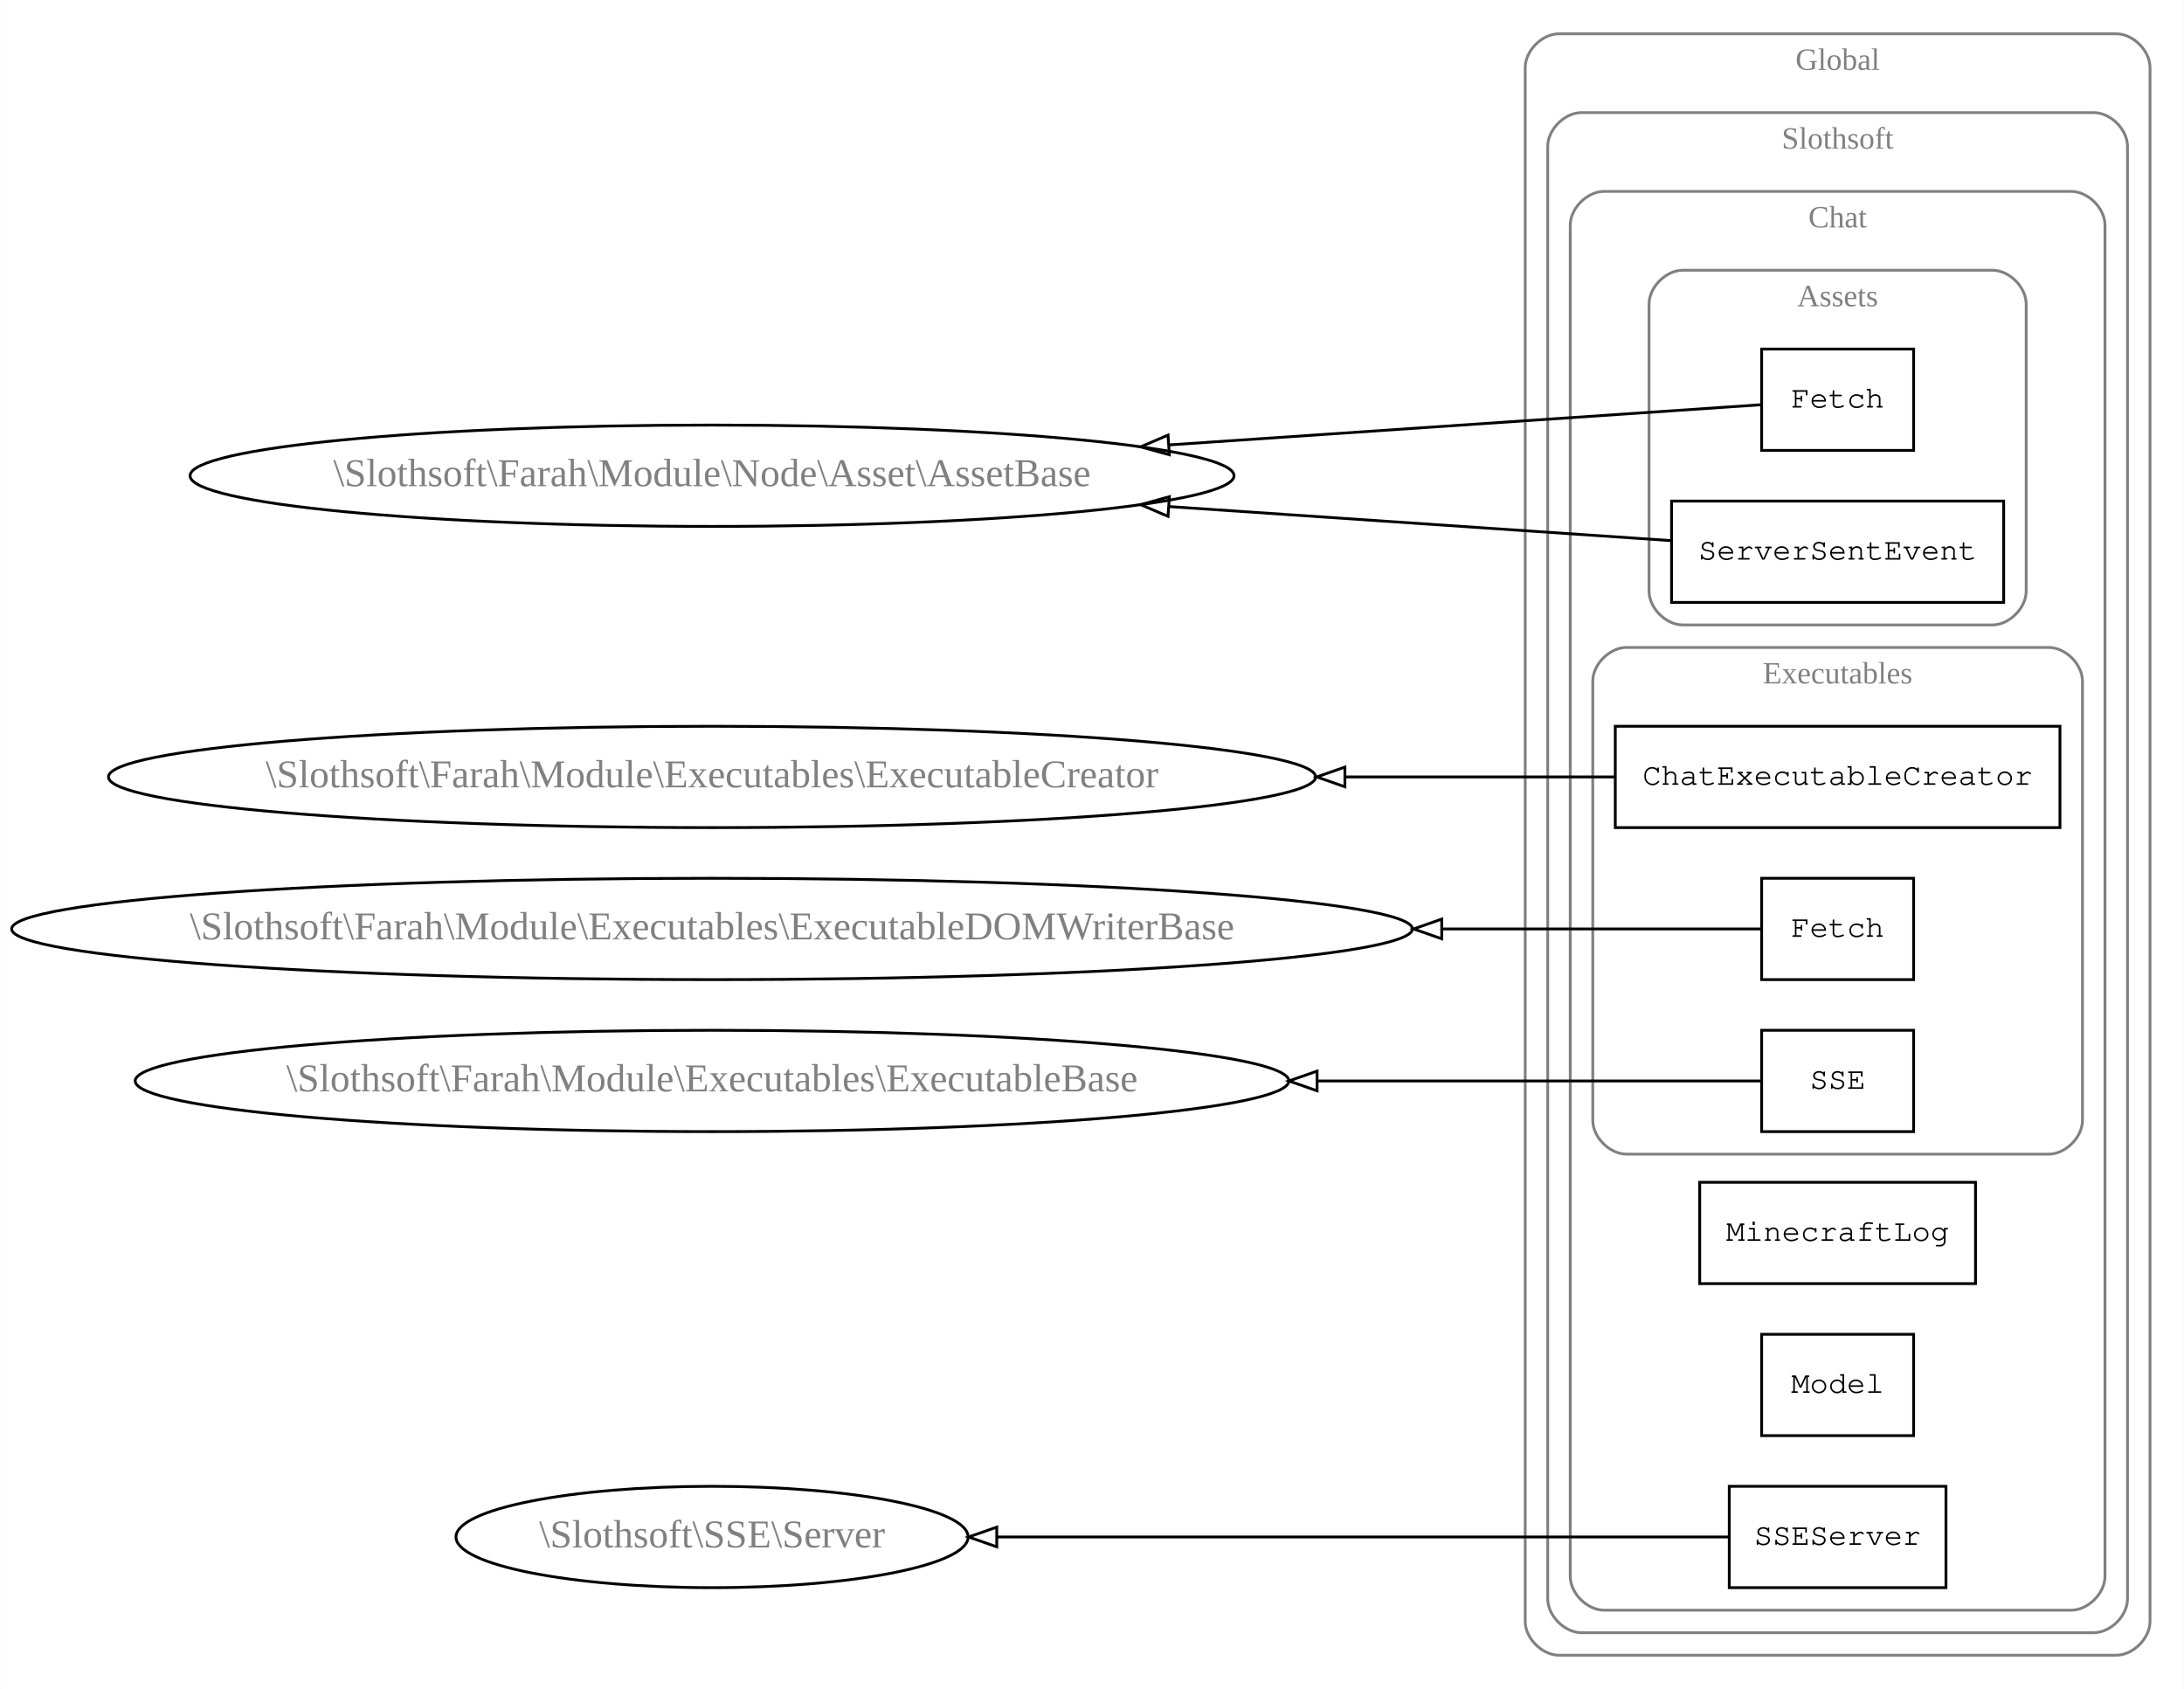
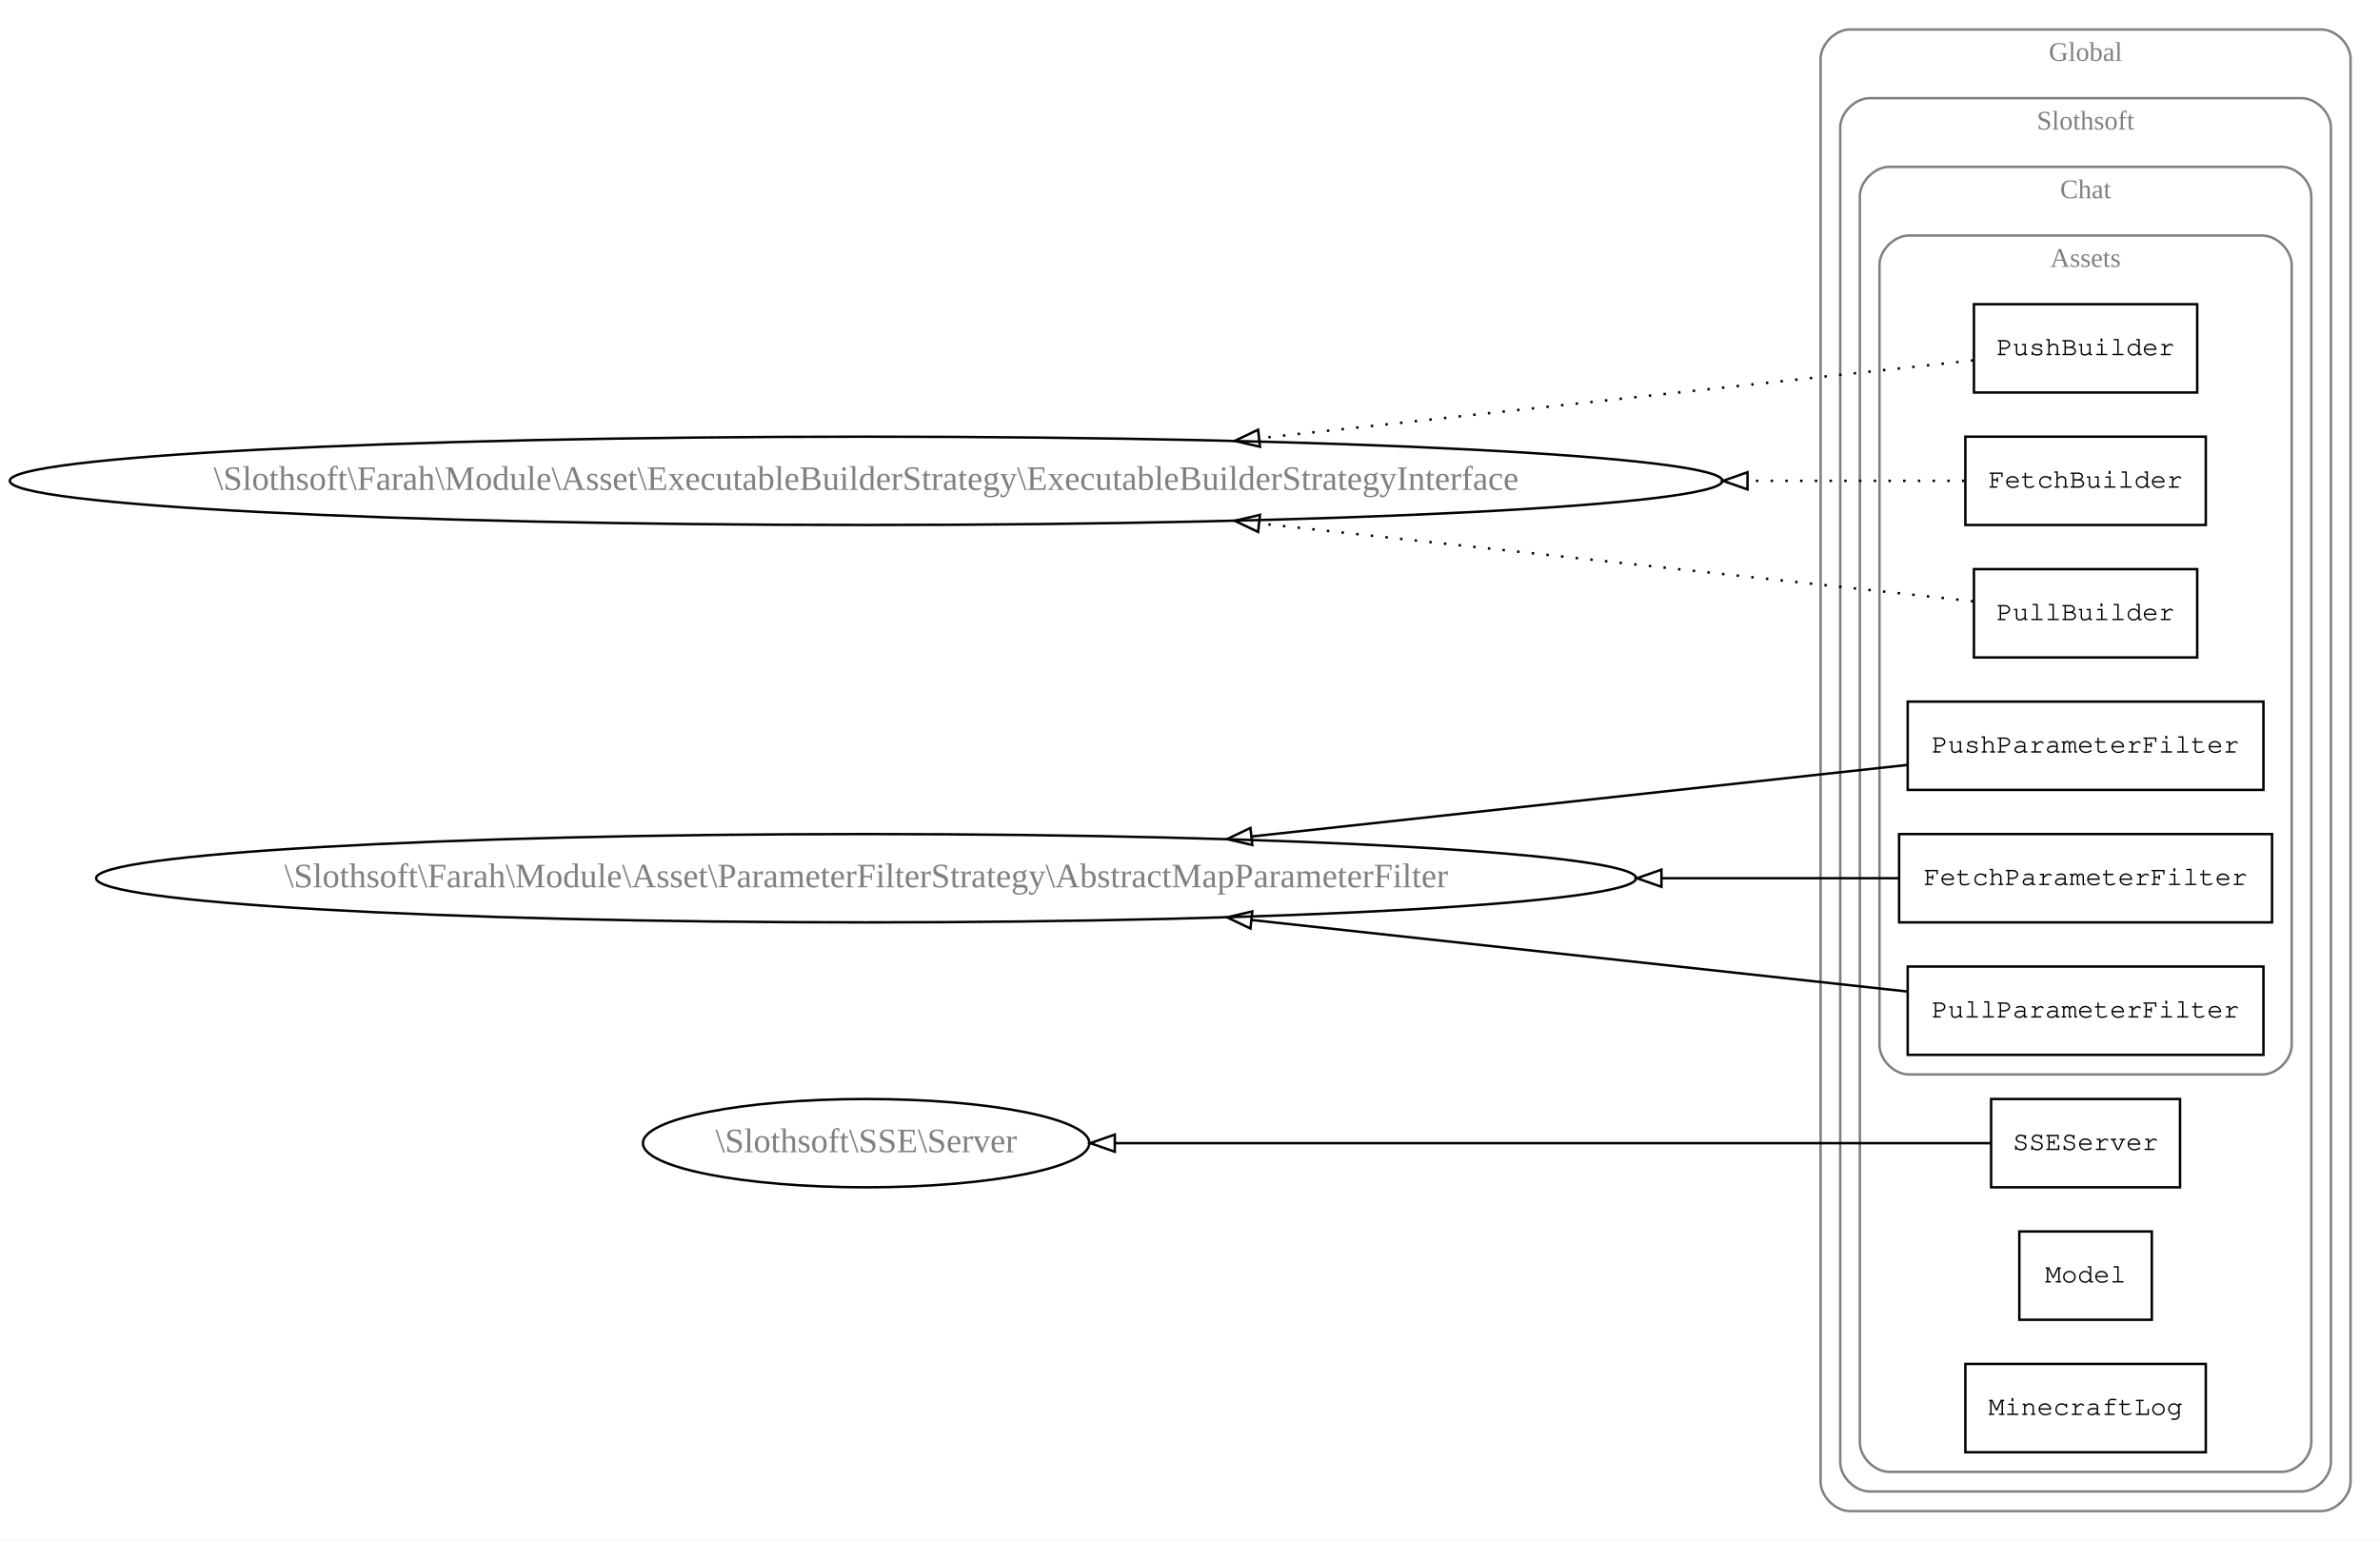
- <svg xmlns="http://www.w3.org/2000/svg" width="776pt" height="600pt" viewBox="0.00 0.00 775.86 600.00">
-   <g id="graph0" class="graph" transform="scale(1 1) rotate(0) translate(4 596)">
-     <polygon fill="white" stroke="none" points="-4,4 -4,-596 771.856,-596 771.856,4 -4,4" />
+ <svg xmlns="http://www.w3.org/2000/svg" width="970pt" height="628pt" viewBox="0.00 0.00 970.04 628.00">
+   <g id="graph0" class="graph" transform="scale(1 1) rotate(0) translate(4 624)">
+     <polygon fill="white" stroke="none" points="-4,4 -4,-624 966.038,-624 966.038,4 -4,4" />
    <g id="clust1" class="cluster">
-       <path fill="none" stroke="gray" d="M549.856,-8C549.856,-8 747.856,-8 747.856,-8 753.856,-8 759.856,-14 759.856,-20 759.856,-20 759.856,-572 759.856,-572 759.856,-578 753.856,-584 747.856,-584 747.856,-584 549.856,-584 549.856,-584 543.856,-584 537.856,-578 537.856,-572 537.856,-572 537.856,-20 537.856,-20 537.856,-14 543.856,-8 549.856,-8" />
-       <text text-anchor="middle" x="648.856" y="-571.2" font-family="Times New Roman,serif" font-size="11.00" fill="gray">Global</text>
+       <path fill="none" stroke="gray" d="M750.038,-8C750.038,-8 942.038,-8 942.038,-8 948.038,-8 954.038,-14 954.038,-20 954.038,-20 954.038,-600 954.038,-600 954.038,-606 948.038,-612 942.038,-612 942.038,-612 750.038,-612 750.038,-612 744.038,-612 738.038,-606 738.038,-600 738.038,-600 738.038,-20 738.038,-20 738.038,-14 744.038,-8 750.038,-8" />
+       <text text-anchor="middle" x="846.038" y="-599.2" font-family="Times New Roman,serif" font-size="11.00" fill="gray">Global</text>
    </g>
    <g id="clust2" class="cluster">
-       <path fill="none" stroke="gray" d="M557.856,-16C557.856,-16 739.856,-16 739.856,-16 745.856,-16 751.856,-22 751.856,-28 751.856,-28 751.856,-544 751.856,-544 751.856,-550 745.856,-556 739.856,-556 739.856,-556 557.856,-556 557.856,-556 551.856,-556 545.856,-550 545.856,-544 545.856,-544 545.856,-28 545.856,-28 545.856,-22 551.856,-16 557.856,-16" />
-       <text text-anchor="middle" x="648.856" y="-543.2" font-family="Times New Roman,serif" font-size="11.00" fill="gray">Slothsoft</text>
+       <path fill="none" stroke="gray" d="M758.038,-16C758.038,-16 934.038,-16 934.038,-16 940.038,-16 946.038,-22 946.038,-28 946.038,-28 946.038,-572 946.038,-572 946.038,-578 940.038,-584 934.038,-584 934.038,-584 758.038,-584 758.038,-584 752.038,-584 746.038,-578 746.038,-572 746.038,-572 746.038,-28 746.038,-28 746.038,-22 752.038,-16 758.038,-16" />
+       <text text-anchor="middle" x="846.038" y="-571.2" font-family="Times New Roman,serif" font-size="11.00" fill="gray">Slothsoft</text>
    </g>
    <g id="clust3" class="cluster">
-       <path fill="none" stroke="gray" d="M565.856,-24C565.856,-24 731.856,-24 731.856,-24 737.856,-24 743.856,-30 743.856,-36 743.856,-36 743.856,-516 743.856,-516 743.856,-522 737.856,-528 731.856,-528 731.856,-528 565.856,-528 565.856,-528 559.856,-528 553.856,-522 553.856,-516 553.856,-516 553.856,-36 553.856,-36 553.856,-30 559.856,-24 565.856,-24" />
-       <text text-anchor="middle" x="648.856" y="-515.2" font-family="Times New Roman,serif" font-size="11.00" fill="gray">Chat</text>
+       <path fill="none" stroke="gray" d="M766.038,-24C766.038,-24 926.038,-24 926.038,-24 932.038,-24 938.038,-30 938.038,-36 938.038,-36 938.038,-544 938.038,-544 938.038,-550 932.038,-556 926.038,-556 926.038,-556 766.038,-556 766.038,-556 760.038,-556 754.038,-550 754.038,-544 754.038,-544 754.038,-36 754.038,-36 754.038,-30 760.038,-24 766.038,-24" />
+       <text text-anchor="middle" x="846.038" y="-543.2" font-family="Times New Roman,serif" font-size="11.00" fill="gray">Chat</text>
    </g>
    <g id="clust4" class="cluster">
-       <path fill="none" stroke="gray" d="M593.856,-374C593.856,-374 703.856,-374 703.856,-374 709.856,-374 715.856,-380 715.856,-386 715.856,-386 715.856,-488 715.856,-488 715.856,-494 709.856,-500 703.856,-500 703.856,-500 593.856,-500 593.856,-500 587.856,-500 581.856,-494 581.856,-488 581.856,-488 581.856,-386 581.856,-386 581.856,-380 587.856,-374 593.856,-374" />
-       <text text-anchor="middle" x="648.856" y="-487.2" font-family="Times New Roman,serif" font-size="11.00" fill="gray">Assets</text>
-     </g>
-     <g id="clust5" class="cluster">
-       <path fill="none" stroke="gray" d="M573.856,-186C573.856,-186 723.856,-186 723.856,-186 729.856,-186 735.856,-192 735.856,-198 735.856,-198 735.856,-354 735.856,-354 735.856,-360 729.856,-366 723.856,-366 723.856,-366 573.856,-366 573.856,-366 567.856,-366 561.856,-360 561.856,-354 561.856,-354 561.856,-198 561.856,-198 561.856,-192 567.856,-186 573.856,-186" />
-       <text text-anchor="middle" x="648.856" y="-353.2" font-family="Times New Roman,serif" font-size="11.00" fill="gray">Executables</text>
+       <path fill="none" stroke="gray" d="M774.038,-186C774.038,-186 918.038,-186 918.038,-186 924.038,-186 930.038,-192 930.038,-198 930.038,-198 930.038,-516 930.038,-516 930.038,-522 924.038,-528 918.038,-528 918.038,-528 774.038,-528 774.038,-528 768.038,-528 762.038,-522 762.038,-516 762.038,-516 762.038,-198 762.038,-198 762.038,-192 768.038,-186 774.038,-186" />
+       <text text-anchor="middle" x="846.038" y="-515.2" font-family="Times New Roman,serif" font-size="11.00" fill="gray">Assets</text>
    </g>
    <g id="node1" class="node">
-       <polygon fill="none" stroke="black" points="675.856,-472 621.856,-472 621.856,-436 675.856,-436 675.856,-472" />
-       <text text-anchor="middle" x="648.856" y="-451.2" font-family="Courier,monospace" font-size="11.00">Fetch</text>
+       <polygon fill="none" stroke="black" points="891.538,-500 800.538,-500 800.538,-464 891.538,-464 891.538,-500" />
+       <text text-anchor="middle" x="846.038" y="-479.2" font-family="Courier,monospace" font-size="11.00">PushBuilder</text>
+     </g>
+     <g id="node10" class="node">
+       <ellipse fill="none" stroke="black" cx="349.019" cy="-428" rx="349.038" ry="18" />
+       <text text-anchor="middle" x="349.019" y="-424.3" font-family="Times New Roman,serif" font-size="14.00" fill="gray">\Slothsoft\Farah\Module\Asset\ExecutableBuilderStrategy\ExecutableBuilderStrategyInterface</text>
+     </g>
+     <g id="edge1" class="edge">
+       <path fill="none" stroke="black" stroke-dasharray="1,5" d="M800.235,-477.113C735.053,-470.002 610.78,-456.446 509.286,-445.374" />
+       <polygon fill="none" stroke="black" points="509.546,-441.882 499.225,-444.276 508.787,-448.84 509.546,-441.882" />
+     </g>
+     <g id="node2" class="node">
+       <polygon fill="none" stroke="black" points="922.038,-284 770.038,-284 770.038,-248 922.038,-248 922.038,-284" />
+       <text text-anchor="middle" x="846.038" y="-263.2" font-family="Courier,monospace" font-size="11.00">FetchParameterFilter</text>
+     </g>
+     <g id="node11" class="node">
+       <ellipse fill="none" stroke="black" cx="349.019" cy="-266" rx="313.844" ry="18" />
+       <text text-anchor="middle" x="349.019" y="-262.3" font-family="Times New Roman,serif" font-size="14.00" fill="gray">\Slothsoft\Farah\Module\Asset\ParameterFilterStrategy\AbstractMapParameterFilter</text>
+     </g>
+     <g id="edge2" class="edge">
+       <path fill="none" stroke="black" d="M769.855,-266C742.228,-266 708.914,-266 673.281,-266" />
+       <polygon fill="none" stroke="black" points="673.173,-262.5 663.173,-266 673.173,-269.5 673.173,-262.5" />
+     </g>
+     <g id="node3" class="node">
+       <polygon fill="none" stroke="black" points="895.038,-446 797.038,-446 797.038,-410 895.038,-410 895.038,-446" />
+       <text text-anchor="middle" x="846.038" y="-425.2" font-family="Courier,monospace" font-size="11.00">FetchBuilder</text>
+     </g>
+     <g id="edge4" class="edge">
+       <path fill="none" stroke="black" stroke-dasharray="1,5" d="M796.672,-428C773.146,-428 742.573,-428 708.454,-428" />
+       <polygon fill="none" stroke="black" points="708.25,-424.5 698.25,-428 708.25,-431.5 708.25,-424.5" />
+     </g>
+     <g id="node4" class="node">
+       <polygon fill="none" stroke="black" points="918.538,-338 773.538,-338 773.538,-302 918.538,-302 918.538,-338" />
+       <text text-anchor="middle" x="846.038" y="-317.2" font-family="Courier,monospace" font-size="11.00">PushParameterFilter</text>
+     </g>
+     <g id="edge5" class="edge">
+       <path fill="none" stroke="black" d="M773.323,-312.177C703.655,-304.577 595.583,-292.788 506.077,-283.024" />
+       <polygon fill="none" stroke="black" points="506.413,-279.54 496.093,-281.935 505.654,-286.499 506.413,-279.54" />
+     </g>
+     <g id="node5" class="node">
+       <polygon fill="none" stroke="black" points="891.538,-392 800.538,-392 800.538,-356 891.538,-356 891.538,-392" />
+       <text text-anchor="middle" x="846.038" y="-371.2" font-family="Courier,monospace" font-size="11.00">PullBuilder</text>
+     </g>
+     <g id="edge6" class="edge">
+       <path fill="none" stroke="black" stroke-dasharray="1,5" d="M800.235,-378.887C735.053,-385.998 610.78,-399.554 509.286,-410.626" />
+       <polygon fill="none" stroke="black" points="508.787,-407.16 499.225,-411.724 509.546,-414.118 508.787,-407.16" />
+     </g>
+     <g id="node6" class="node">
+       <polygon fill="none" stroke="black" points="918.538,-230 773.538,-230 773.538,-194 918.538,-194 918.538,-230" />
+       <text text-anchor="middle" x="846.038" y="-209.2" font-family="Courier,monospace" font-size="11.00">PullParameterFilter</text>
+     </g>
+     <g id="edge7" class="edge">
+       <path fill="none" stroke="black" d="M773.323,-219.823C703.655,-227.423 595.583,-239.212 506.077,-248.976" />
+       <polygon fill="none" stroke="black" points="505.654,-245.501 496.093,-250.065 506.413,-252.46 505.654,-245.501" />
+     </g>
+     <g id="node7" class="node">
+       <polygon fill="none" stroke="black" points="884.538,-176 807.538,-176 807.538,-140 884.538,-140 884.538,-176" />
+       <text text-anchor="middle" x="846.038" y="-155.2" font-family="Courier,monospace" font-size="11.00">SSEServer</text>
+     </g>
+     <g id="node12" class="node">
+       <ellipse fill="none" stroke="black" cx="349.019" cy="-158" rx="90.984" ry="18" />
+       <text text-anchor="middle" x="349.019" y="-154.3" font-family="Times New Roman,serif" font-size="14.00" fill="gray">\Slothsoft\SSE\Server</text>
+     </g>
+     <g id="edge3" class="edge">
+       <path fill="none" stroke="black" d="M807.425,-158C732.16,-158 560.802,-158 450.518,-158" />
+       <polygon fill="none" stroke="black" points="450.372,-154.5 440.372,-158 450.372,-161.5 450.372,-154.5" />
+     </g>
+     <g id="node8" class="node">
+       <polygon fill="none" stroke="black" points="873.038,-122 819.038,-122 819.038,-86 873.038,-86 873.038,-122" />
+       <text text-anchor="middle" x="846.038" y="-101.2" font-family="Courier,monospace" font-size="11.00">Model</text>
    </g>
    <g id="node9" class="node">
-       <ellipse fill="none" stroke="black" cx="248.928" cy="-427" rx="185.467" ry="18" />
-       <text text-anchor="middle" x="248.928" y="-423.3" font-family="Times New Roman,serif" font-size="14.00" fill="gray">\Slothsoft\Farah\Module\Node\Asset\AssetBase</text>
-     </g>
-     <g id="edge1" class="edge">
-       <path fill="none" stroke="black" d="M621.747,-452.228C579.049,-449.331 491.047,-443.36 411.374,-437.954" />
-       <polygon fill="none" stroke="black" points="411.415,-434.449 401.201,-437.264 410.941,-441.433 411.415,-434.449" />
-     </g>
-     <g id="node2" class="node">
-       <polygon fill="none" stroke="black" points="707.856,-418 589.856,-418 589.856,-382 707.856,-382 707.856,-418" />
-       <text text-anchor="middle" x="648.856" y="-397.2" font-family="Courier,monospace" font-size="11.00">ServerSentEvent</text>
-     </g>
-     <g id="edge2" class="edge">
-       <path fill="none" stroke="black" d="M589.568,-403.955C542.642,-407.139 474.343,-411.773 411.277,-416.052" />
-       <polygon fill="none" stroke="black" points="410.944,-412.567 401.204,-416.736 411.418,-419.551 410.944,-412.567" />
-     </g>
-     <g id="node3" class="node">
-       <polygon fill="none" stroke="black" points="727.856,-338 569.856,-338 569.856,-302 727.856,-302 727.856,-338" />
-       <text text-anchor="middle" x="648.856" y="-317.2" font-family="Courier,monospace" font-size="11.00">ChatExecutableCreator</text>
-     </g>
-     <g id="node10" class="node">
-       <ellipse fill="none" stroke="black" cx="248.928" cy="-320" rx="214.462" ry="18" />
-       <text text-anchor="middle" x="248.928" y="-316.3" font-family="Times New Roman,serif" font-size="14.00" fill="gray">\Slothsoft\Farah\Module\Executables\ExecutableCreator</text>
-     </g>
-     <g id="edge3" class="edge">
-       <path fill="none" stroke="black" d="M569.713,-320C541.593,-320 508.291,-320 473.978,-320" />
-       <polygon fill="none" stroke="black" points="473.791,-316.5 463.791,-320 473.791,-323.5 473.791,-316.5" />
-     </g>
-     <g id="node4" class="node">
-       <polygon fill="none" stroke="black" points="675.856,-284 621.856,-284 621.856,-248 675.856,-248 675.856,-284" />
-       <text text-anchor="middle" x="648.856" y="-263.2" font-family="Courier,monospace" font-size="11.00">Fetch</text>
-     </g>
-     <g id="node11" class="node">
-       <ellipse fill="none" stroke="black" cx="248.928" cy="-266" rx="248.856" ry="18" />
-       <text text-anchor="middle" x="248.928" y="-262.3" font-family="Times New Roman,serif" font-size="14.00" fill="gray">\Slothsoft\Farah\Module\Executables\ExecutableDOMWriterBase</text>
-     </g>
-     <g id="edge4" class="edge">
-       <path fill="none" stroke="black" d="M621.747,-266C596.295,-266 554.745,-266 508.457,-266" />
-       <polygon fill="none" stroke="black" points="508.196,-262.5 498.196,-266 508.196,-269.5 508.196,-262.5" />
-     </g>
-     <g id="node5" class="node">
-       <polygon fill="none" stroke="black" points="675.856,-230 621.856,-230 621.856,-194 675.856,-194 675.856,-230" />
-       <text text-anchor="middle" x="648.856" y="-209.2" font-family="Courier,monospace" font-size="11.00">SSE</text>
-     </g>
-     <g id="node12" class="node">
-       <ellipse fill="none" stroke="black" cx="248.928" cy="-212" rx="204.964" ry="18" />
-       <text text-anchor="middle" x="248.928" y="-208.3" font-family="Times New Roman,serif" font-size="14.00" fill="gray">\Slothsoft\Farah\Module\Executables\ExecutableBase</text>
-     </g>
-     <g id="edge5" class="edge">
-       <path fill="none" stroke="black" d="M621.747,-212C588.347,-212 527.225,-212 464.053,-212" />
-       <polygon fill="none" stroke="black" points="463.901,-208.5 453.901,-212 463.901,-215.5 463.901,-208.5" />
-     </g>
-     <g id="node6" class="node">
-       <polygon fill="none" stroke="black" points="697.856,-176 599.856,-176 599.856,-140 697.856,-140 697.856,-176" />
-       <text text-anchor="middle" x="648.856" y="-155.2" font-family="Courier,monospace" font-size="11.00">MinecraftLog</text>
-     </g>
-     <g id="node7" class="node">
-       <polygon fill="none" stroke="black" points="675.856,-122 621.856,-122 621.856,-86 675.856,-86 675.856,-122" />
-       <text text-anchor="middle" x="648.856" y="-101.2" font-family="Courier,monospace" font-size="11.00">Model</text>
-     </g>
-     <g id="node8" class="node">
-       <polygon fill="none" stroke="black" points="687.356,-68 610.356,-68 610.356,-32 687.356,-32 687.356,-68" />
-       <text text-anchor="middle" x="648.856" y="-47.2" font-family="Courier,monospace" font-size="11.00">SSEServer</text>
-     </g>
-     <g id="node13" class="node">
-       <ellipse fill="none" stroke="black" cx="248.928" cy="-50" rx="90.984" ry="18" />
-       <text text-anchor="middle" x="248.928" y="-46.3" font-family="Times New Roman,serif" font-size="14.00" fill="gray">\Slothsoft\SSE\Server</text>
-     </g>
-     <g id="edge6" class="edge">
-       <path fill="none" stroke="black" d="M610.061,-50C550.964,-50 434.71,-50 350.23,-50" />
-       <polygon fill="none" stroke="black" points="350.091,-46.5 340.091,-50 350.091,-53.5 350.091,-46.5" />
+       <polygon fill="none" stroke="black" points="895.038,-68 797.038,-68 797.038,-32 895.038,-32 895.038,-68" />
+       <text text-anchor="middle" x="846.038" y="-47.2" font-family="Courier,monospace" font-size="11.00">MinecraftLog</text>
    </g>
  </g>
</svg>
